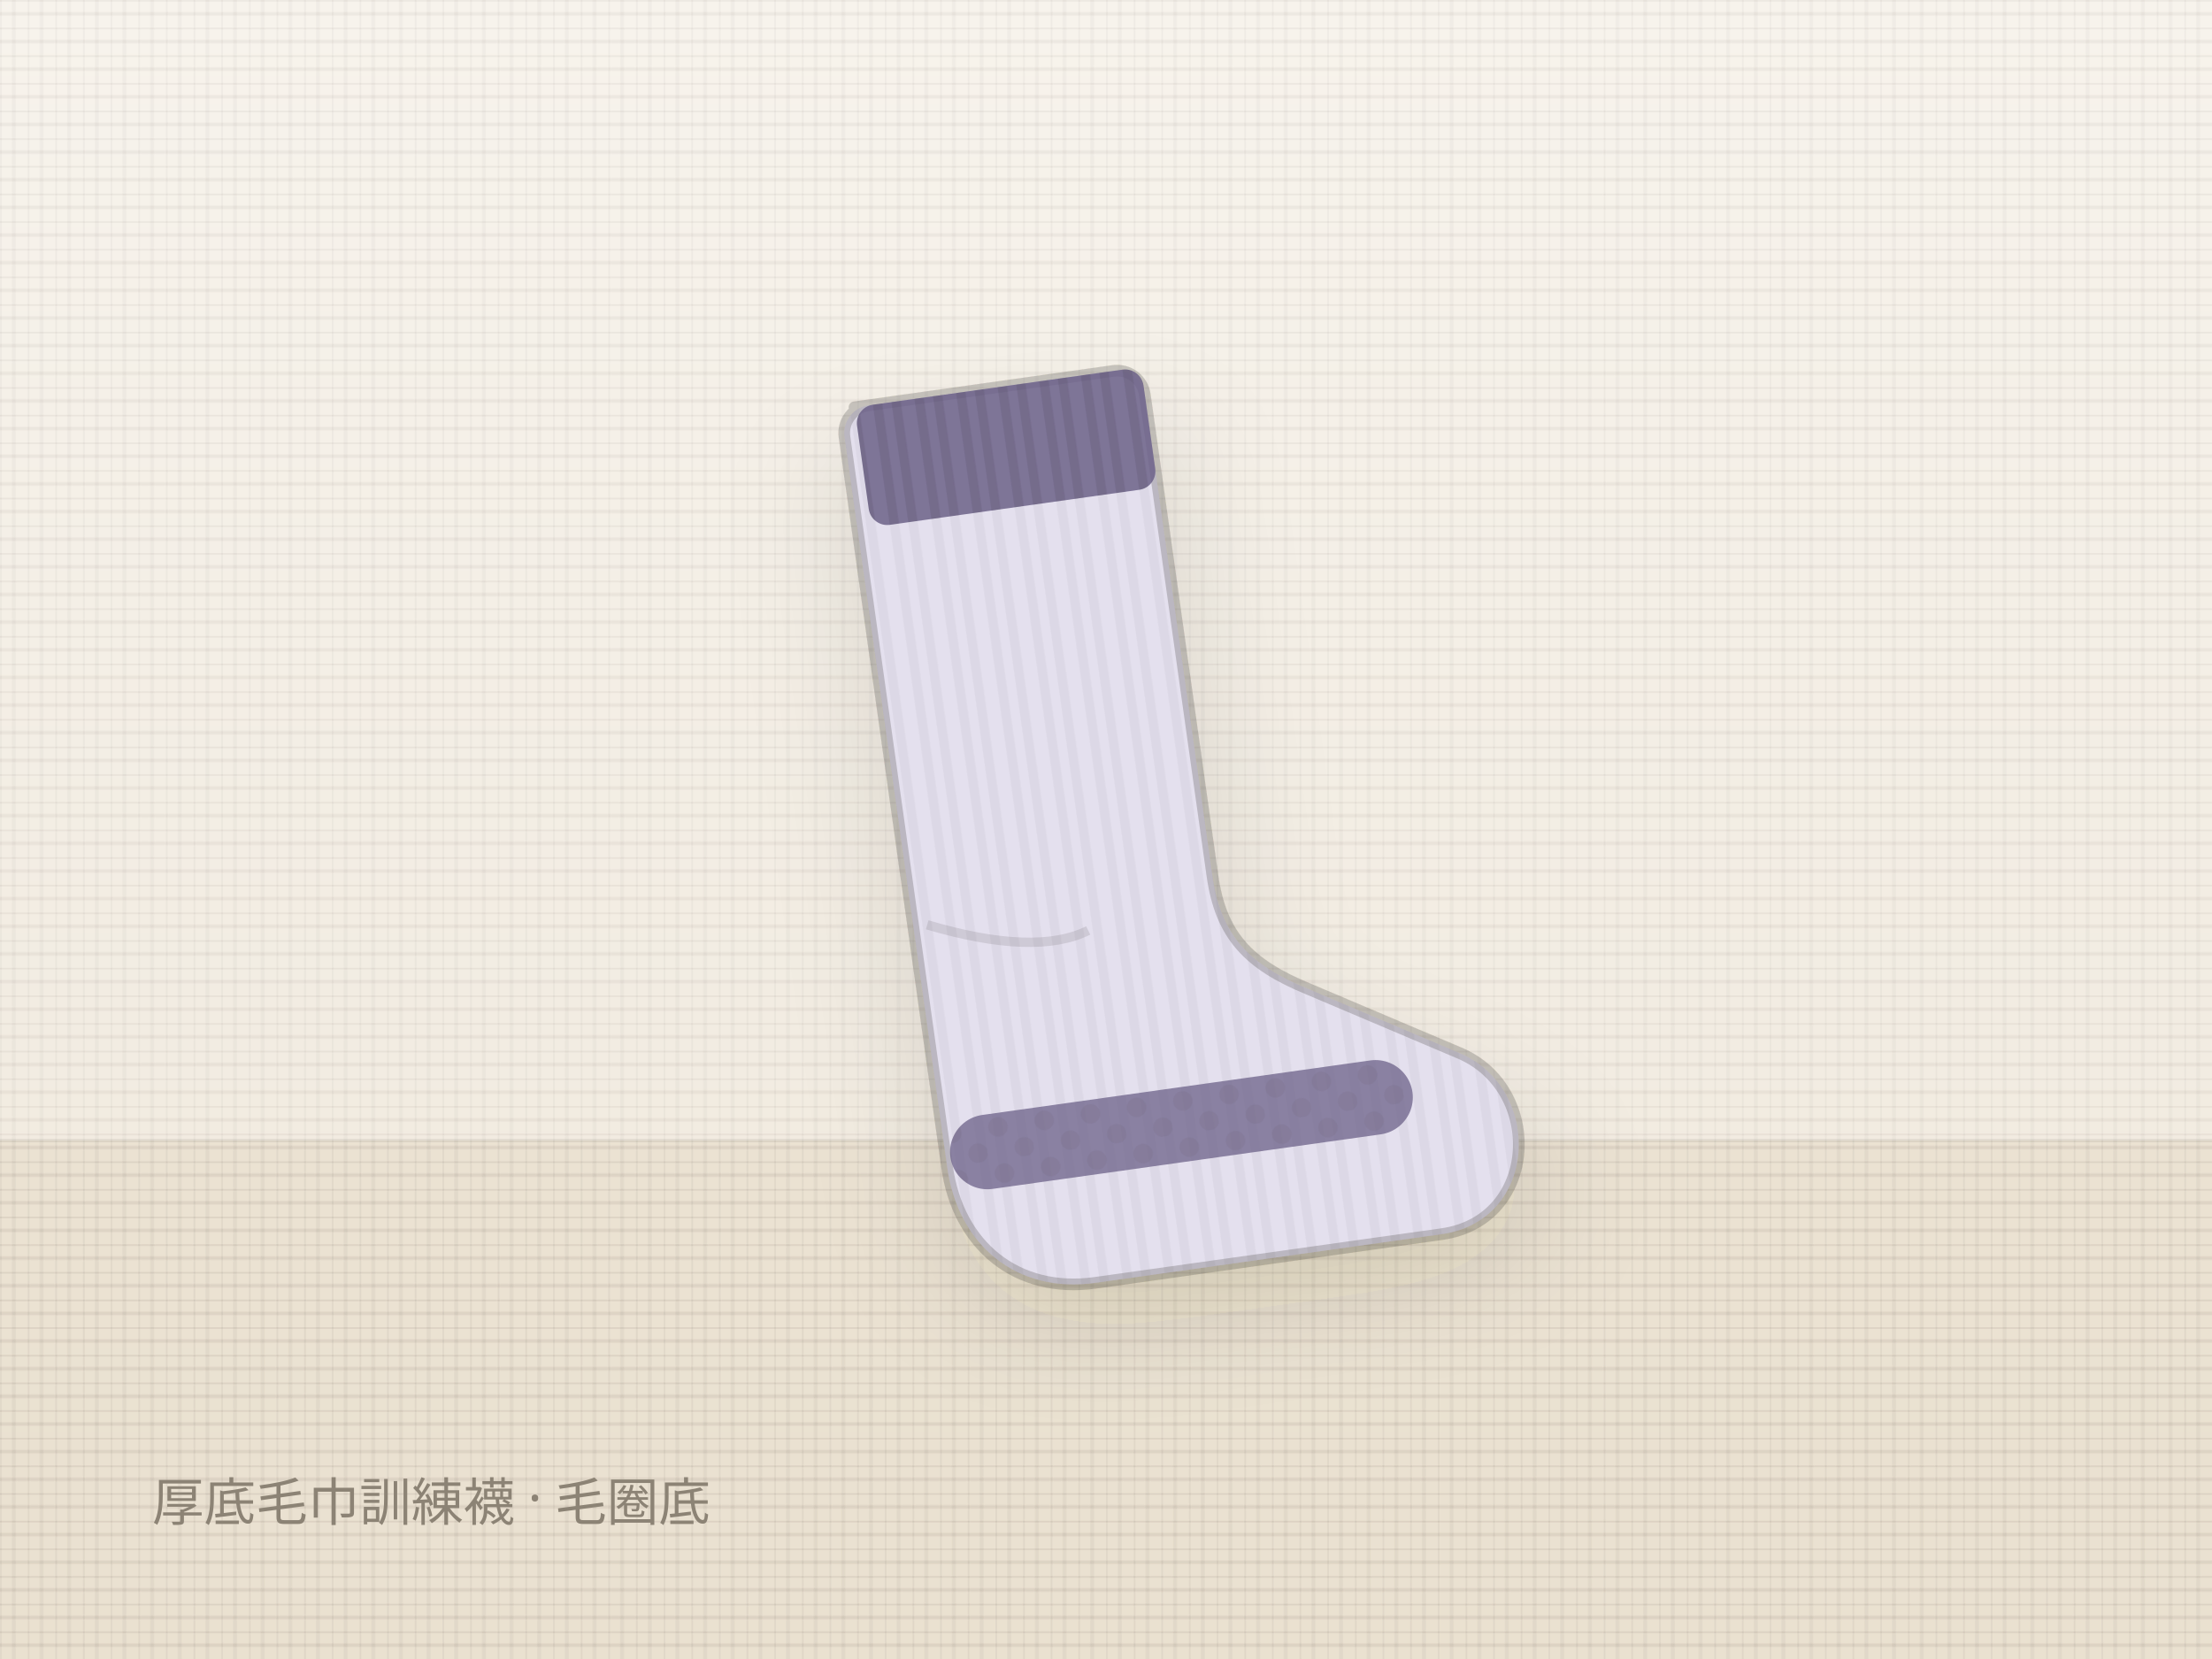
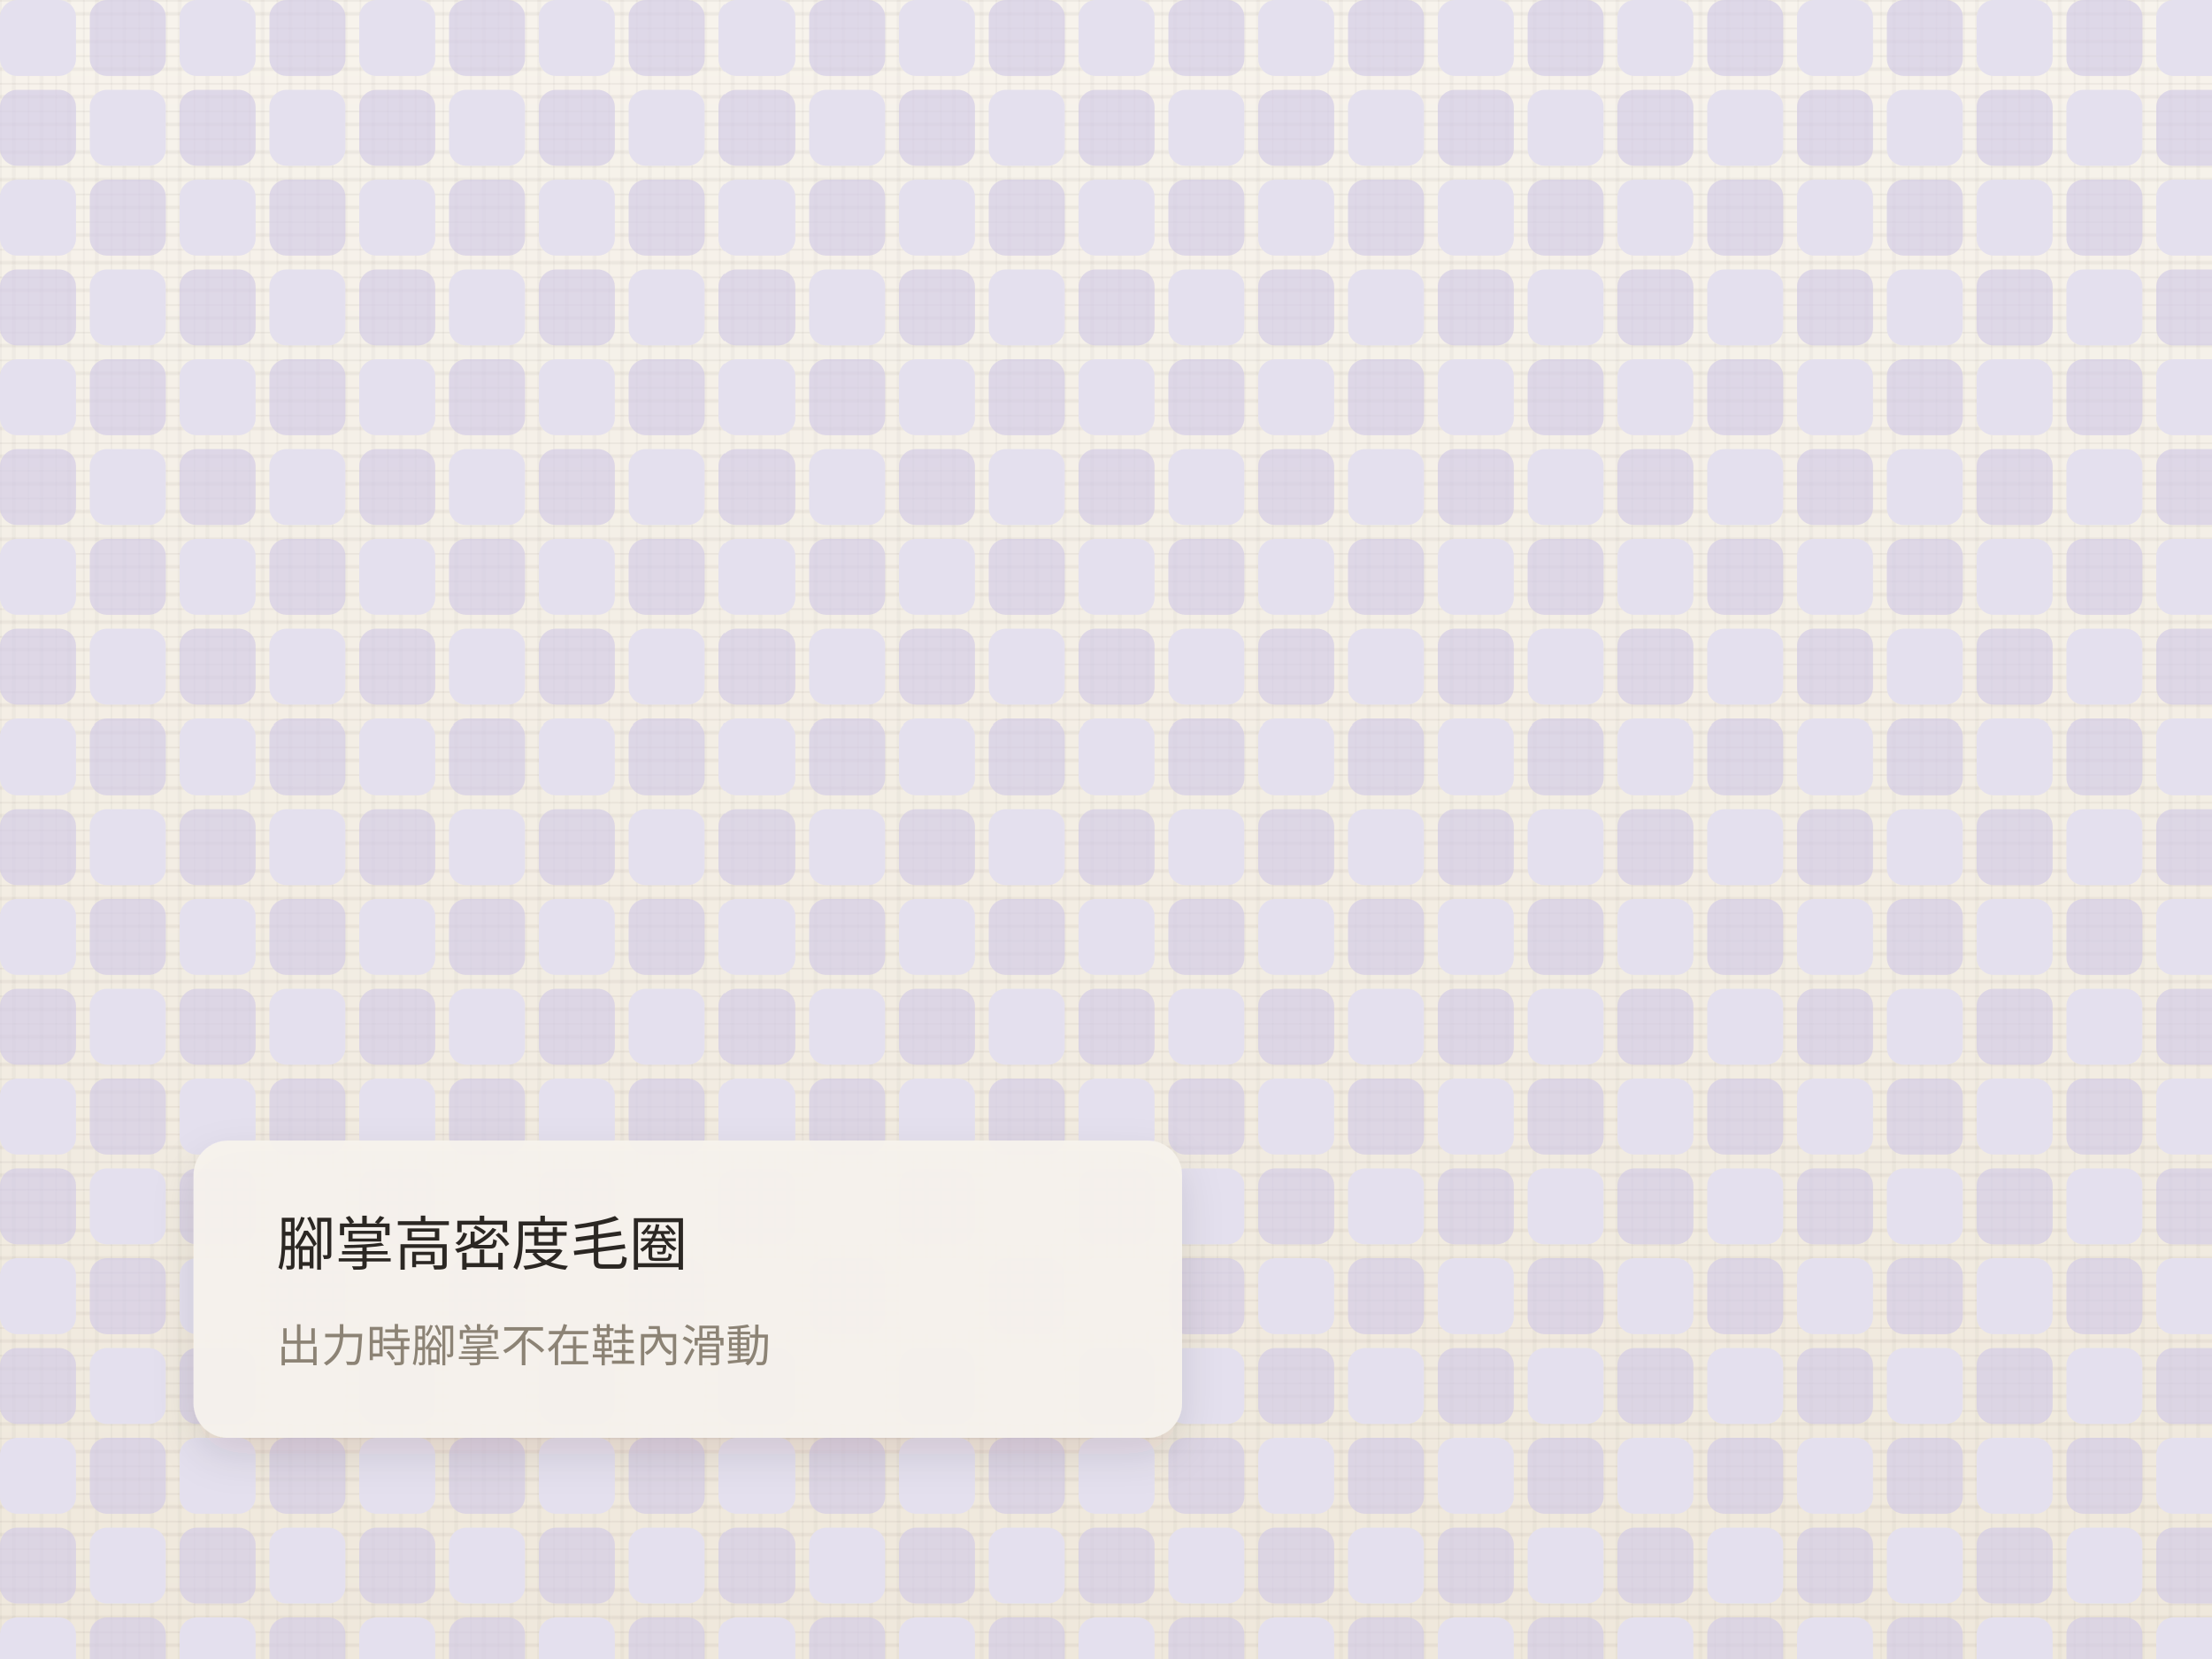
<svg xmlns="http://www.w3.org/2000/svg" viewBox="0 0 640 480" width="640" height="480">
  <defs>
    <linearGradient id="bgGrad" x1="0" y1="0" x2="0" y2="1">
      <stop offset="0" stop-color="#f7f3ec" />
      <stop offset="1" stop-color="#efe8dc" />
    </linearGradient>
    <pattern id="linen" width="8" height="8" patternUnits="userSpaceOnUse">
      <rect width="8" height="8" fill="none" />
      <path d="M0 0 H8 M0 4 H8" stroke="#2b2723" stroke-opacity="0.05" stroke-width="1" />
      <path d="M0 0 V8 M4 0 V8" stroke="#2b2723" stroke-opacity="0.035" stroke-width="1" />
    </pattern>
    <pattern id="terry" width="10" height="10" patternUnits="userSpaceOnUse">
      <circle cx="3" cy="3" r="2.1" fill="#2b2723" fill-opacity="0.05" />
      <circle cx="8" cy="8" r="2.1" fill="#2b2723" fill-opacity="0.05" />
    </pattern>
    <pattern id="rib" width="9" height="6" patternUnits="userSpaceOnUse">
      <path d="M2 0 V6 M6 0 V6" stroke="#2b2723" stroke-opacity="0.09" stroke-width="2" stroke-linecap="round" />
    </pattern>
    <filter id="soft" x="-20%" y="-20%" width="140%" height="150%">
      <feDropShadow dx="0" dy="10" stdDeviation="12" flood-color="#2b2723" flood-opacity="0.13" />
    </filter>
    <filter id="soft-sm" x="-25%" y="-25%" width="150%" height="160%">
      <feDropShadow dx="0" dy="5" stdDeviation="6" flood-color="#2b2723" flood-opacity="0.12" />
    </filter>
  </defs>
  <rect width="640" height="480" fill="url(#bgGrad)" />
  <rect width="640" height="480" fill="url(#linen)" />
-   <rect x="0" y="330" width="640" height="150" fill="#e6dbc7" fill-opacity="0.55" />
-   <rect x="0" y="330" width="640" height="150" fill="url(#linen)" />
-   <path d="M0 330 H640" stroke="#2b2723" stroke-opacity="0.08" />
-   <g transform="translate(230 100) scale(1.35) rotate(-8 70 90)" filter="url(#soft)">
-     <path d="M24 6 h56 a6 6 0 0 1 6 6 v104 c0 13 5 20 17 27 l30 18 c17 10 12 38 -9 38 H49 c-17 0 -28 -12 -28 -29 V12 a6 6 0 0 1 6 -6 z" fill="#e4e0ee" stroke="#2b2723" stroke-opacity="0.22" stroke-width="2.5" stroke-linejoin="round" />
-     <path d="M24 6 h56 a6 6 0 0 1 6 6 v104 c0 13 5 20 17 27 l30 18 c17 10 12 38 -9 38 H49 c-17 0 -28 -12 -28 -29 V12 a6 6 0 0 1 6 -6 z" fill="url(#rib)" fill-opacity="0.45" />
-     <rect x="24" y="6" width="62" height="26" rx="4" fill="#6c6288" fill-opacity="0.85" />
-     <rect x="24" y="6" width="62" height="26" rx="4" fill="url(#rib)" />
-     <path d="M30 168 h84" stroke="#6c6288" stroke-width="16" stroke-linecap="round" stroke-opacity="0.75" />
-     <path d="M30 168 h84" stroke="url(#terry)" stroke-width="16" stroke-linecap="round" />
-     <path d="M24 118 q22 10 34 6" stroke="#2b2723" stroke-opacity="0.12" stroke-width="2" fill="none" />
+   <defs>
+     <pattern id="weave71285" width="52" height="52" patternUnits="userSpaceOnUse">
+       <rect x="0" y="0" width="22" height="22" rx="5" fill="#e4e0ee" />
+       <rect x="26" y="0" width="22" height="22" rx="5" fill="#d3cde6" fill-opacity="0.68" />
+       <rect x="0" y="26" width="22" height="22" rx="5" fill="#d3cde6" fill-opacity="0.68" />
+       <rect x="26" y="26" width="22" height="22" rx="5" fill="#e4e0ee" />
+     </pattern>
+   </defs>
+   <rect width="640" height="480" fill="url(#weave71285)" />
+   <g filter="url(#soft-sm)">
+     <rect x="56" y="330" width="286" height="86" rx="10" fill="#f7f3ec" fill-opacity="0.95" />
  </g>
-   <text x="44" y="440" font-family="Noto Serif TC, Songti TC, serif" font-size="15" fill="#8c8375" text-anchor="start">厚底毛巾訓練襪 · 毛圈底</text>
+   <text x="80" y="366" font-family="Noto Serif TC, Songti TC, serif" font-size="17" fill="#2b2723" text-anchor="start">腳掌高密度毛圈</text>
+   <text x="80" y="394" font-family="Noto Serif TC, Songti TC, serif" font-size="13" fill="#8c8375" text-anchor="start">出力時腳掌不在鞋內滑動</text>
</svg>
